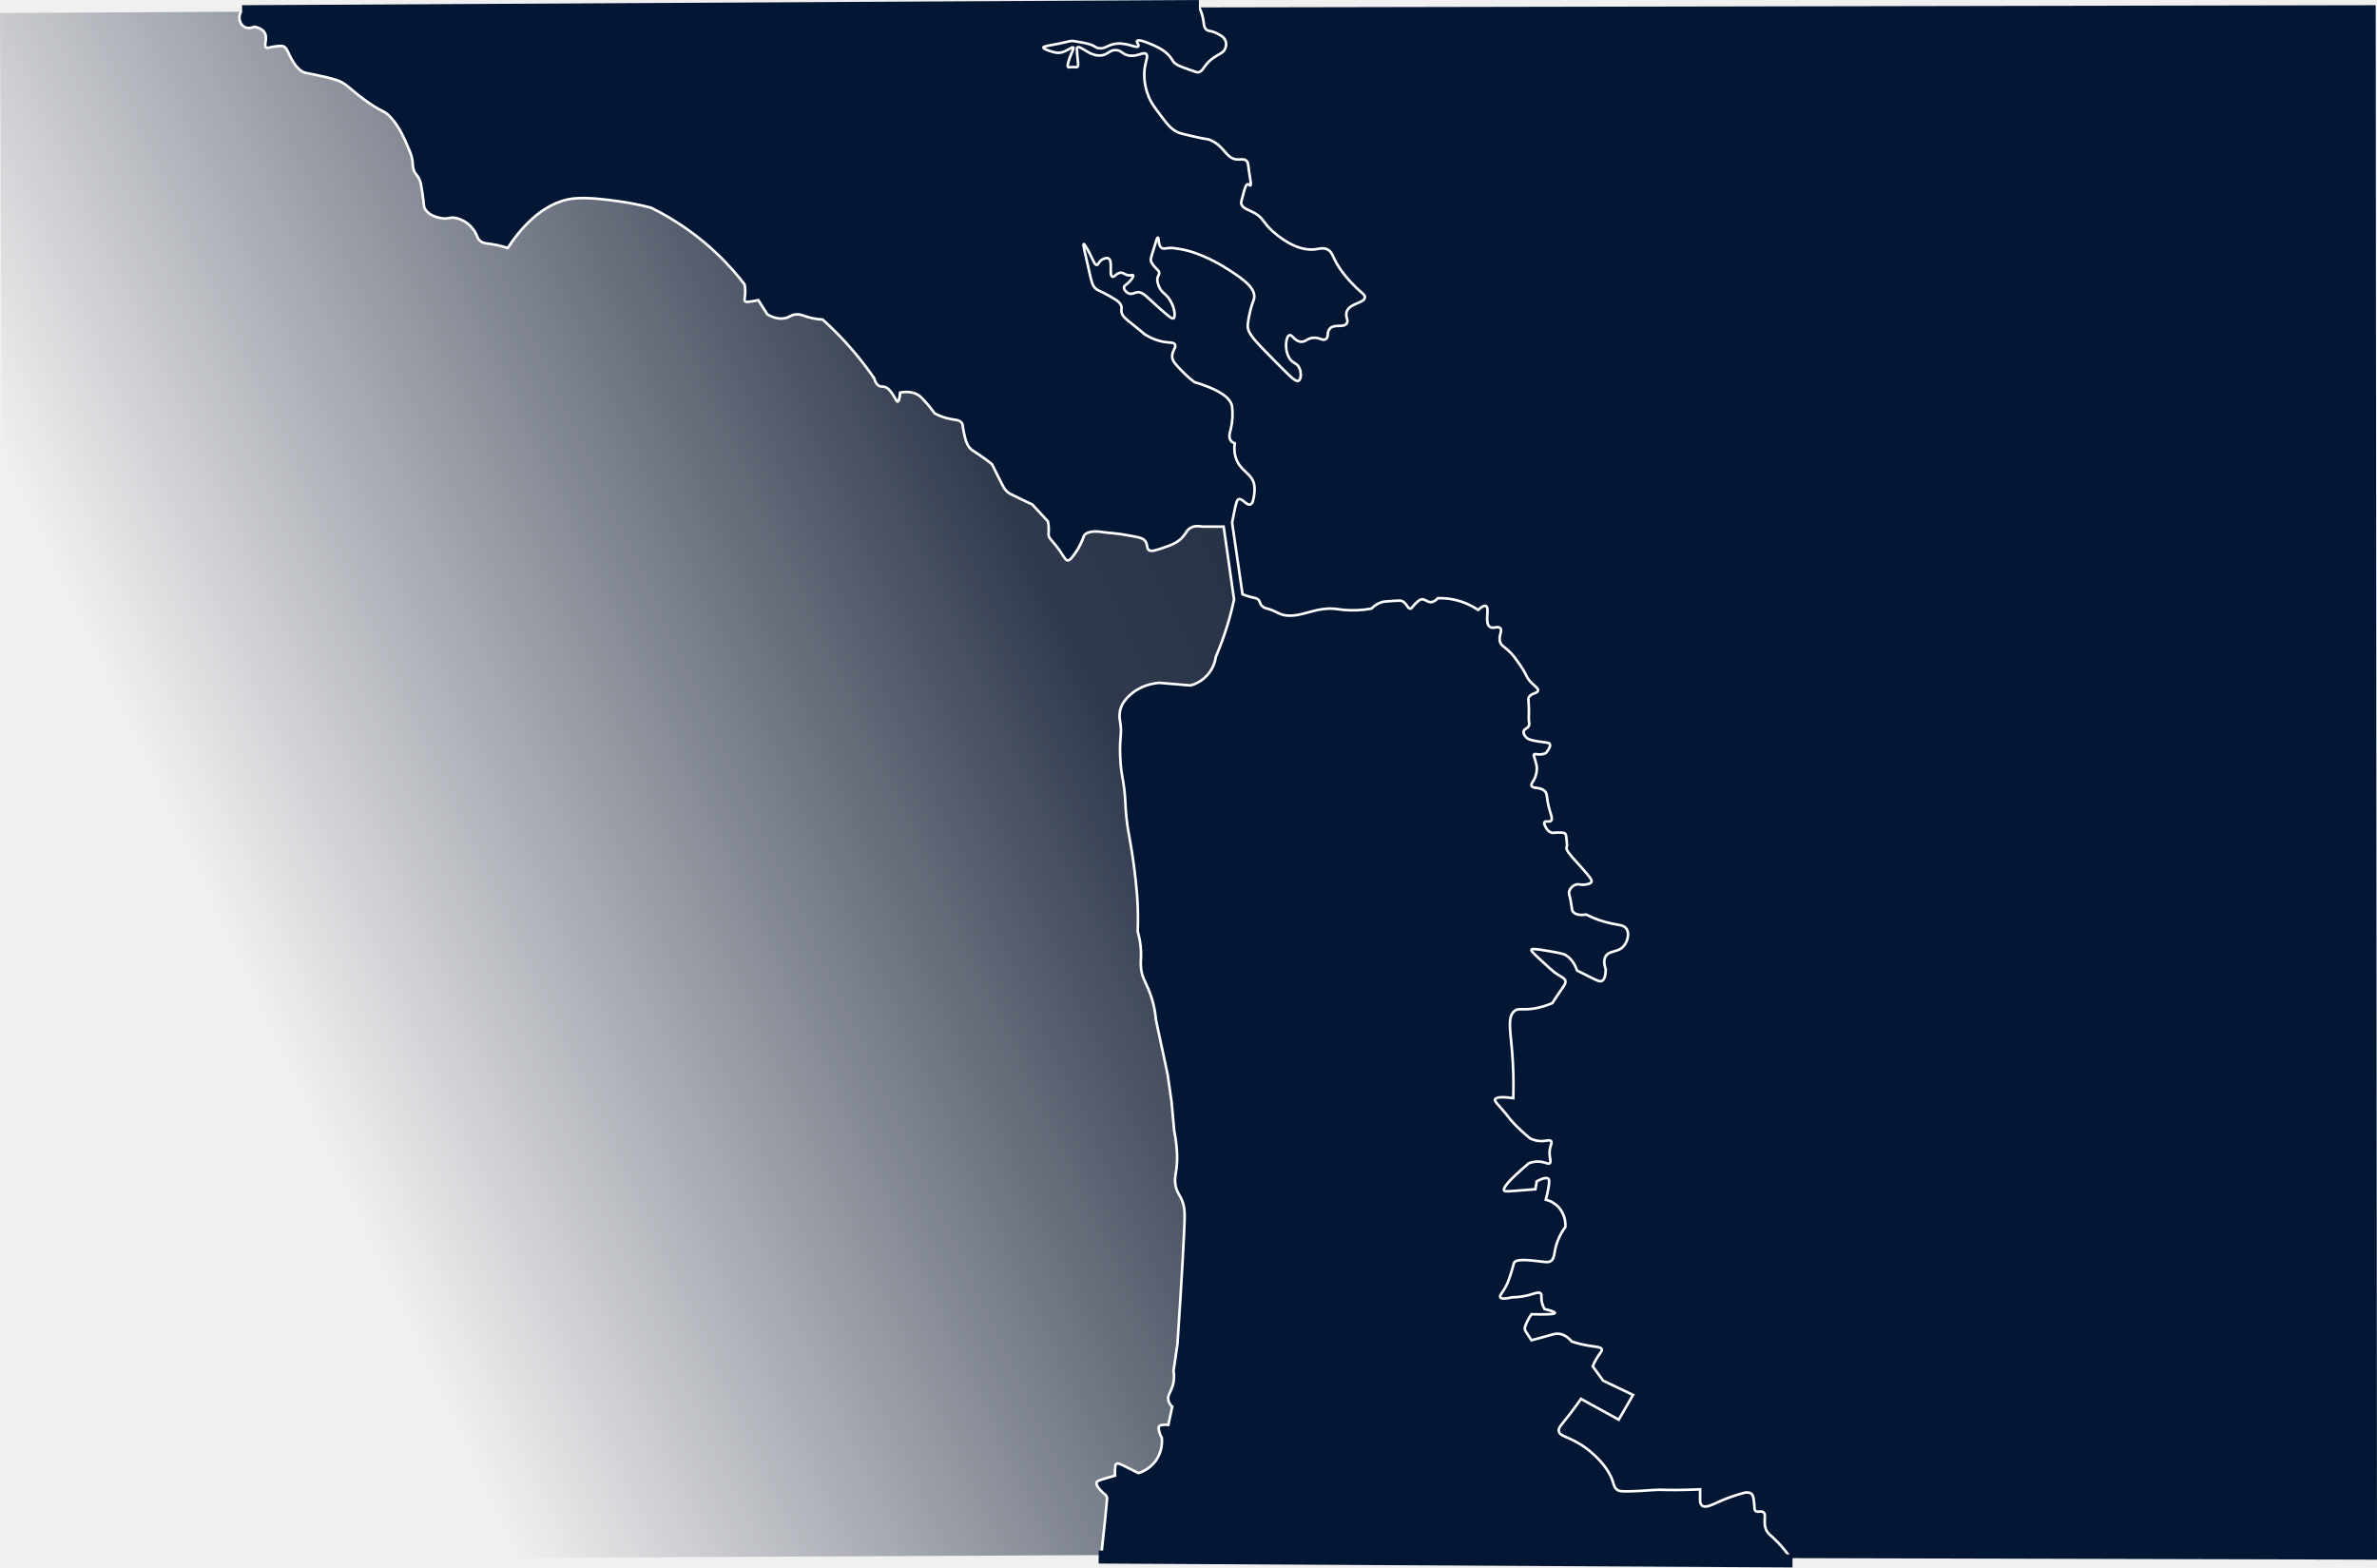
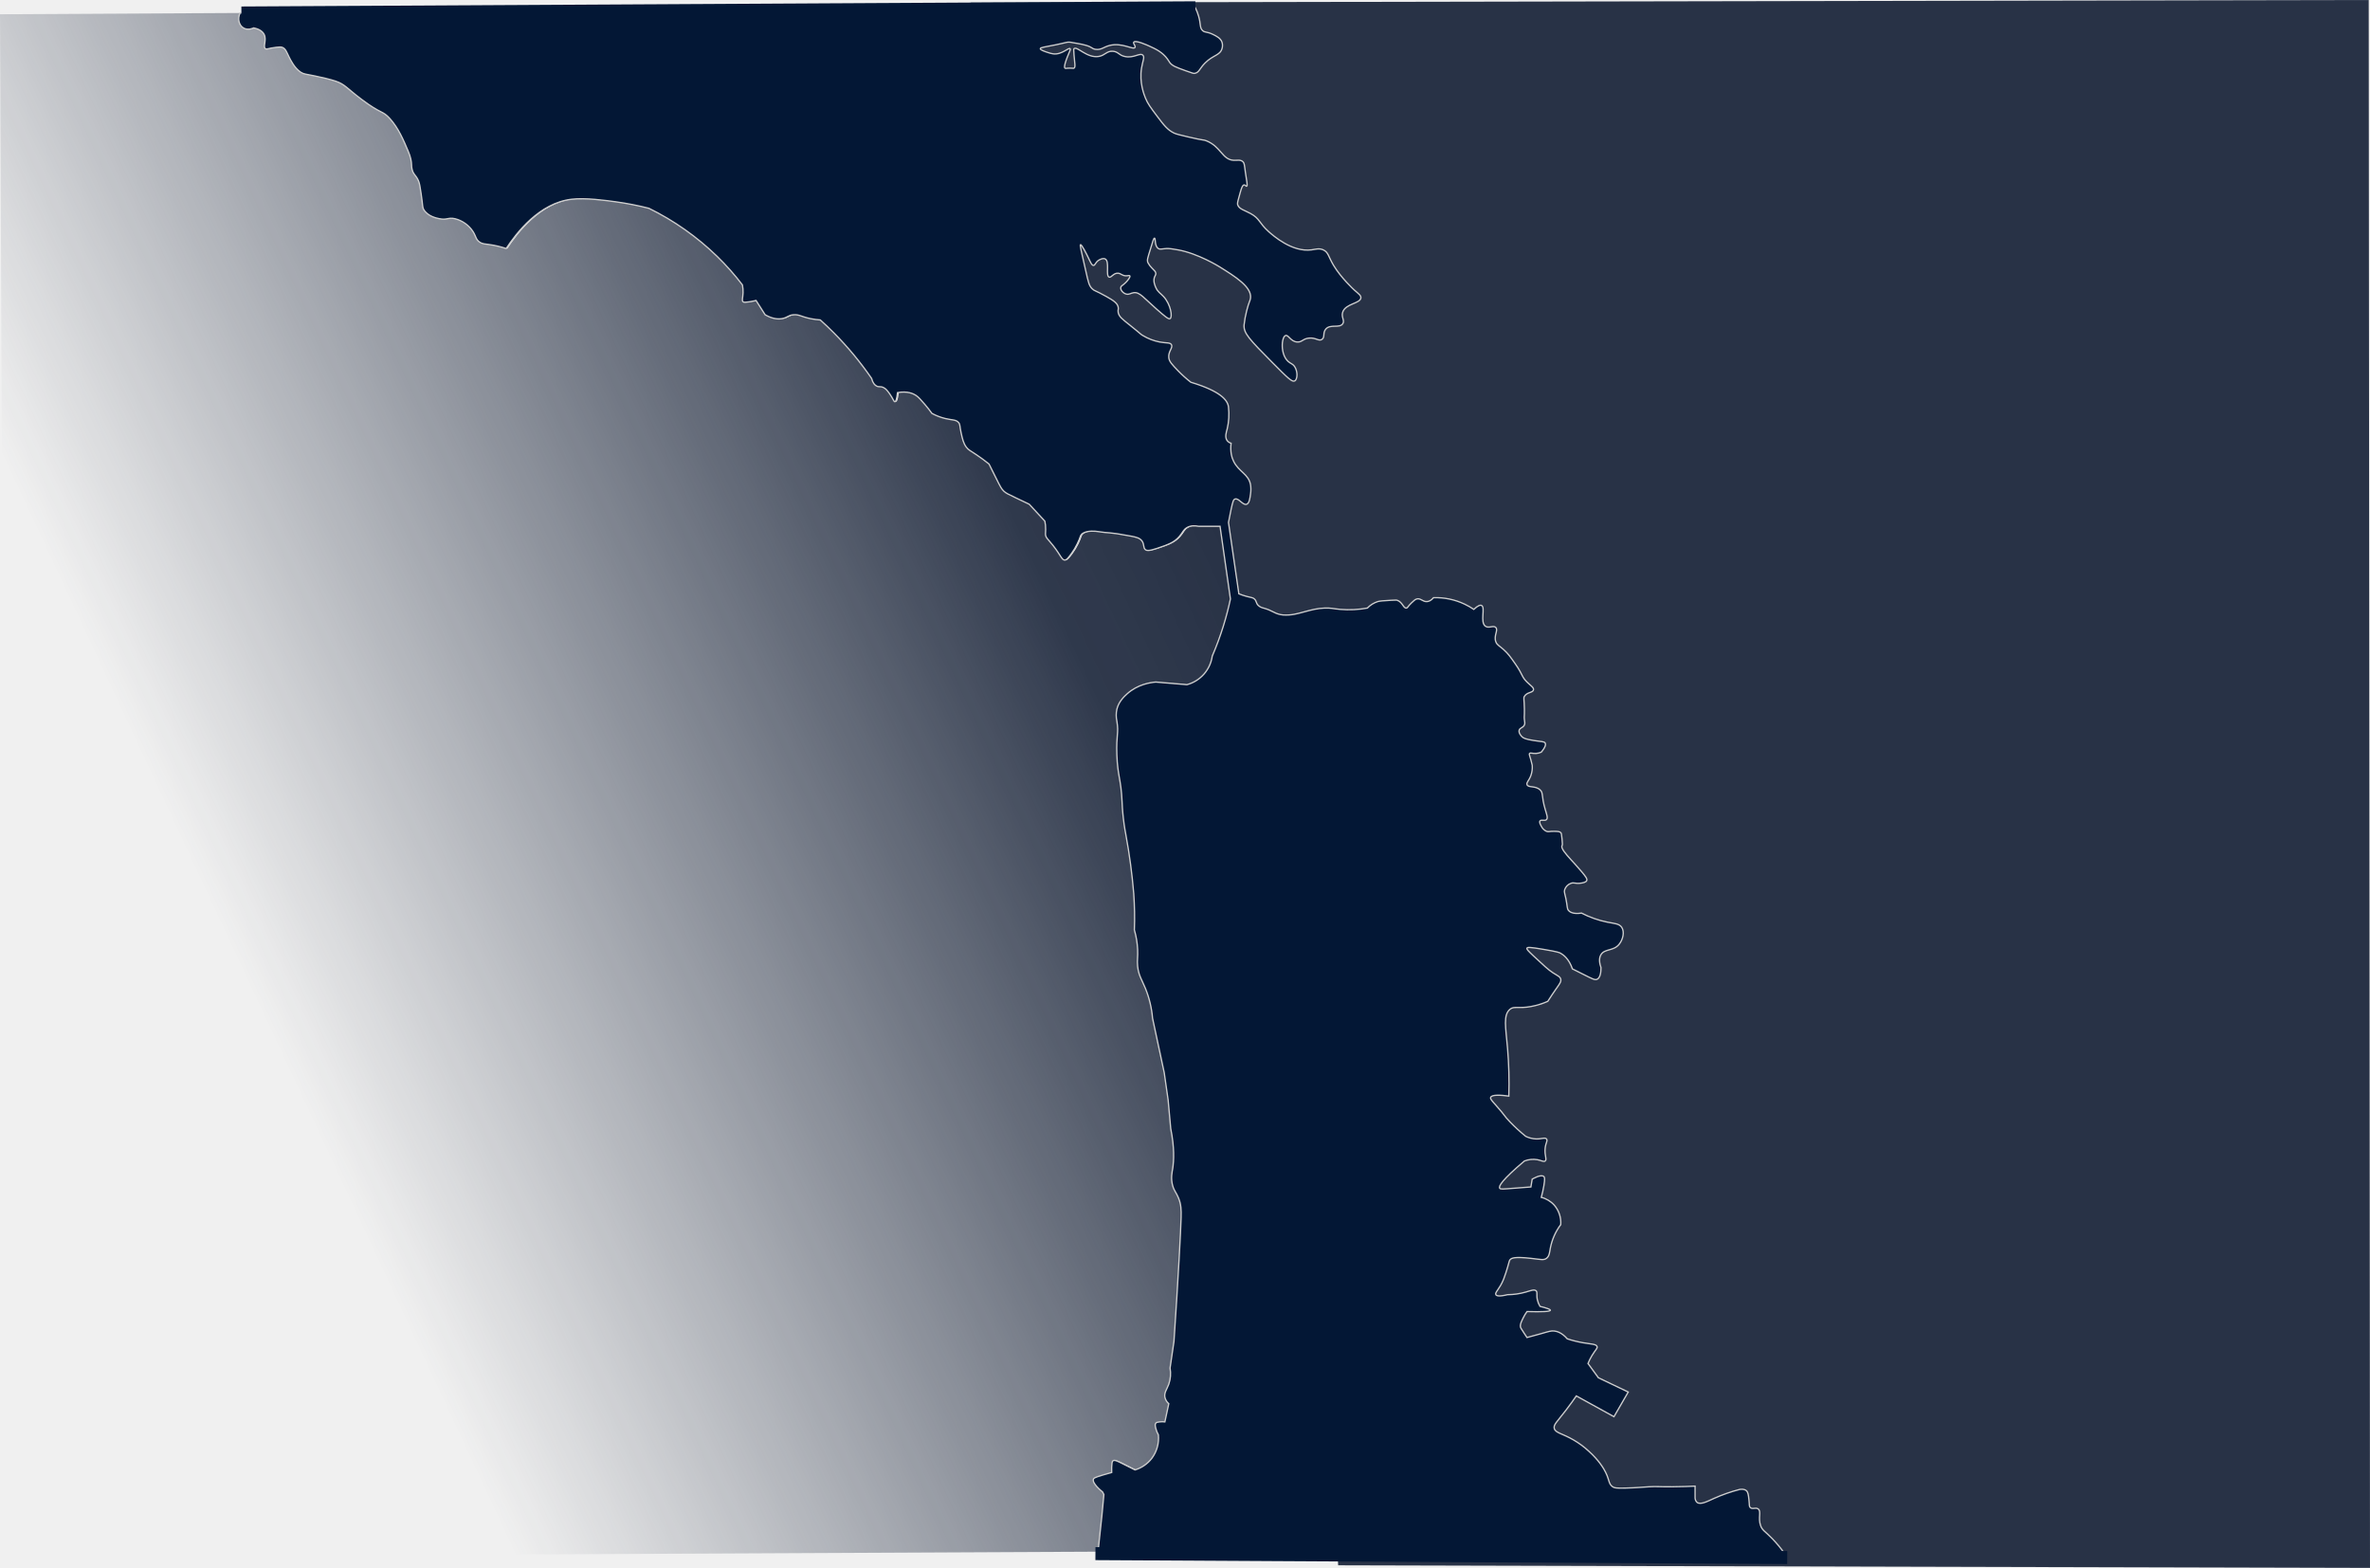
- <svg xmlns="http://www.w3.org/2000/svg" viewBox="0 0 1826 1204.01">
+ <svg xmlns="http://www.w3.org/2000/svg" viewBox="0 0 1826 1208">
  <defs>
-     <style>.cls-1,.cls-3{fill:#031735;}.cls-2{fill:url(#linear-gradient);}.cls-3{stroke:#fff;stroke-width:2px;}.cls-3,.cls-4{stroke-miterlimit:10;}.cls-4{fill:none;stroke:#031735;stroke-width:10px;}</style>
-     <linearGradient id="linear-gradient" x1="-148.38" y1="869.04" x2="924.56" y2="368.72" gradientUnits="userSpaceOnUse">
+     <style>.cls-1{fill:#283246;}.cls-2{fill:url(#linear-gradient);}.cls-3{fill:#031735;stroke:#cecece;}.cls-3,.cls-4{stroke-miterlimit:10;}.cls-4{fill:none;stroke:#031735;stroke-width:10px;}</style>
+     <linearGradient id="linear-gradient" x1="-148.38" y1="870.04" x2="924.56" y2="369.72" gradientUnits="userSpaceOnUse">
      <stop offset="0.3" stop-color="#283246" stop-opacity="0" />
      <stop offset="0.88" stop-color="#283246" stop-opacity="0.96" />
      <stop offset="1" stop-color="#283246" />
    </linearGradient>
  </defs>
  <g id="Layer_2" data-name="Layer 2">
    <g id="Map">
-       <path class="cls-1" d="M748.25,6l1077-2q.5,597,1,1194l-795-2-34-708.59-41-22-14-87.07-83-108.09-54-82.07,9-80.07L768.25,36Z" transform="translate(-0.25)" />
-       <path class="cls-2" d="M204.75,25.5c2.2,4.34-1.16,9.45,1,11,1.12.8,2.28-.37,8-1,2.58-.28,3.89-.42,5,0,2.57,1,3.3,3.57,5,7,1.38,2.8,4.36,8.81,9,12,2.42,1.66,3.77,1.51,11,3,5.09,1.05,12.16,2.71,16,4,7.28,2.44,8.5,5.34,20,14,15.8,11.9,16.05,8.33,22,15,6.53,7.32,10.24,16.09,14,25a34.81,34.81,0,0,1,2,6c.23,1,.35,1.94.46,2.7.4,2.77.46,4.49.54,5.3.38,3.77,2.91,4.65,5,9,.73,1.52,1.16,4.37,2,10,1.45,9.79.88,10.13,2,12,3.11,5.21,9.94,6.59,12,7,6,1.21,6.71-1.18,12,0a23.43,23.43,0,0,1,14,10c2.32,3.69,2.07,6,5,8,2.21,1.52,4.13,1.45,8,2a70.25,70.25,0,0,1,12.5,3c7.75-11.87,25.51-35.16,50.5-38,10.69-1.22,26.17.92,34,2a229.36,229.36,0,0,1,25.5,5,204.85,204.85,0,0,1,52.5,37,202.3,202.3,0,0,1,19.5,22,26.06,26.06,0,0,1,.5,6c-.13,4-1.12,6,0,7,.67.62,2.12.42,5,0a49.44,49.44,0,0,0,5-1l7,11q6.91,4,13,3c4.27-.71,4.71-2.7,9-3s5.88,1.54,13,3a53,53,0,0,0,7.5,1q5.21,4.68,10.5,10a256.27,256.27,0,0,1,29,35c1,3.74,2.57,5.31,4,6,1.82.88,2.79,0,5,1,2,.88,3.19,2.45,5,5,2.7,3.81,3.13,6.08,4,6,.62-.06,1.41-1.29,2-7,7.84-1.4,12.28.91,14,2,2.13,1.35,3.75,3.24,7,7,2.43,2.82,4.27,5.28,5.5,7a42.89,42.89,0,0,0,10.5,4c5.35,1.25,8,.73,10,3,1.4,1.58.8,2.57,2,8,1.06,4.76,1.79,8,4,11,1.66,2.22,2.91,2.57,8,6,2.7,1.82,5.93,4.14,9.5,7,2.73,5.45,4.62,9.23,5.5,11,3.34,6.69,4.07,8.2,6,10,1.59,1.49,2.79,2,9,5l10.5,5,12,13a28.75,28.75,0,0,1,.5,3,46,46,0,0,1,0,7c.11,2.87,1.9,3.79,6,9,5.89,7.48,6.6,11.18,9,11,1.35-.1,2.57-1.72,5-5a48.11,48.11,0,0,0,4.5-7.5c2.81-5.7,2-6.16,3.5-7.5a5.1,5.1,0,0,1,.73-.57c3.91-2.46,10.24-1.6,11.27-1.43,9.7,1.55,7.4.09,25.5,3.5,4.2.79,7.28,1.43,9,4s.7,5,2.5,6.5c.86.69,2.46,1.23,9-1,8.35-2.85,13-4.45,17-9,2.91-3.32,3-5.22,6-7,2.78-1.65,6.06-1.6,9-1h16.5q4,28,8,56c-1.39,6.53-3.18,13.57-5.5,21a237.46,237.46,0,0,1-8.5,23,26.64,26.64,0,0,1-19.5,22l-24-2c-4.35.36-14,1.81-22,9-2.42,2.17-6.56,6-8,12a21.06,21.06,0,0,0,0,9c1.63,9.7-.57,10.4,0,26,.6,16.62,3.19,18.49,4,36,.1,2.07.27,6.69,1,13,.75,6.48,1.66,11.22,2,13a447.52,447.52,0,0,1,6,45,254.59,254.59,0,0,1,.5,28,64.82,64.82,0,0,1,2.5,15c.29,6.21-.52,8.14,0,13,.76,7.1,3.27,10.4,6,17a78.4,78.4,0,0,1,5.5,23l9,42,3,21q1,11,2,22c2.93,14.67,2.54,24.52,1.5,31-.37,2.31-1.64,7.21,0,13,1.17,4.12,2.83,5.39,4.5,9.5,2,4.82,2.16,9.19,2,15-.26,9.68-2.14,46-5.5,95.5l-3,20.5a24.73,24.73,0,0,1-1,12.5c-1.44,3.93-3.67,6.44-3,10a9.3,9.3,0,0,0,3,5l-3,14a15.88,15.88,0,0,0-4,0c-1.59.2-2.46.32-3,1-.72.9-.43,2.21,0,4a19,19,0,0,0,2,5,26.15,26.15,0,0,1-5,18,25.72,25.72,0,0,1-13,9c-2.2-1.11-5.65-2.85-10-5-3.83-1.9-5.86-2.88-7-2-.77.59-.84,2.06-1,5a37.39,37.39,0,0,0,0,4c-1.77.47-4.17,1.14-7,2-5.94,1.8-6.68,2.29-7,3-1.42,3.15,6,9.19,7,10l1,2-1.5,16-3,28-842,4Q2.75,604.25.25,10l185-1c-1.71,4.64,0,9.51,3.5,11.5s7.57.2,8,0C199.73,21.16,203.23,22.51,204.75,25.5Z" transform="translate(-0.25)" />
+       <path class="cls-1" d="M748.25,2l1077-2q.5,604,1,1208l-795-2-34-716.9-41-22.28-14-88.09-83-109.36-54-83,9-81-46-72.91Z" transform="translate(-0.25)" />
+       <path class="cls-2" d="M941.25,405.5q4,28,8,56c-1.39,6.53-3.18,13.57-5.5,21a237.46,237.46,0,0,1-8.5,23,26.64,26.64,0,0,1-19.5,22l-24-2c-4.35.36-14,1.81-22,9-2.42,2.17-6.56,6-8,12a21.06,21.06,0,0,0,0,9c1.63,9.7-.57,10.4,0,26,.6,16.62,3.19,18.49,4,36,.1,2.07.27,6.69,1,13,.75,6.48,1.66,11.22,2,13a447.52,447.52,0,0,1,6,45,254.59,254.59,0,0,1,.5,28,64.82,64.82,0,0,1,2.5,15c.29,6.21-.52,8.14,0,13,.76,7.1,3.27,10.4,6,17a78.4,78.4,0,0,1,5.5,23l9,42,3,21q1,11,2,22c2.93,14.67,2.54,24.52,1.5,31-.37,2.31-1.64,7.21,0,13,1.17,4.12,2.83,5.39,4.5,9.5,2,4.82,2.16,9.19,2,15-.26,9.68-2.14,46-5.5,95.5l-3,20.5a24.73,24.73,0,0,1-1,12.5c-1.44,3.93-3.67,6.44-3,10a9.3,9.3,0,0,0,3,5l-3,14a15.88,15.88,0,0,0-4,0c-1.59.2-2.46.32-3,1-.72.9-.43,2.21,0,4a19,19,0,0,0,2,5,26.15,26.15,0,0,1-5,18,25.72,25.72,0,0,1-13,9c-2.2-1.11-5.65-2.85-10-5-3.83-1.9-5.86-2.88-7-2-.77.59-.84,2.06-1,5a37.39,37.39,0,0,0,0,4c-1.77.47-4.17,1.14-7,2-5.94,1.8-6.68,2.29-7,3-1.42,3.15,6,9.19,7,10l1,2-1.5,16-3,28-842,4Q2.75,605.25.25,11l185-1c-1.71,4.64,0,9.51,3.5,11.5s7.57.2,8,0c3,.66,6.48,2,8,5,2.2,4.34-1.16,9.45,1,11,1.12.8,2.28-.37,8-1,2.58-.28,3.89-.42,5,0,2.57,1,3.3,3.57,5,7,1.38,2.8,4.36,8.81,9,12,2.42,1.66,3.77,1.51,11,3,5.09,1,12.16,2.71,16,4,7.28,2.44,8.5,5.34,20,14,15.8,11.9,16.05,8.33,22,15,6.53,7.32,10.24,16.09,14,25a34.81,34.81,0,0,1,2,6c.23,1,.35,1.94.46,2.7.4,2.77.46,4.49.54,5.3.38,3.77,2.91,4.65,5,9,.73,1.52,1.16,4.37,2,10,1.45,9.79.88,10.13,2,12,3.11,5.21,9.94,6.59,12,7,6,1.21,6.71-1.18,12,0a23.43,23.43,0,0,1,14,10c2.32,3.69,2.07,6,5,8,2.21,1.52,4.13,1.45,8,2a70.25,70.25,0,0,1,12.5,3c7.75-11.87,25.51-35.16,50.5-38,10.69-1.22,26.17.92,34,2a229.36,229.36,0,0,1,25.5,5,204.85,204.85,0,0,1,52.5,37,202.3,202.3,0,0,1,19.5,22,26.06,26.06,0,0,1,.5,6c-.13,4-1.12,6,0,7,.67.62,2.12.42,5,0a49.44,49.44,0,0,0,5-1l7,11q6.91,4,13,3c4.27-.71,4.71-2.7,9-3s5.88,1.54,13,3a53,53,0,0,0,7.5,1q5.21,4.68,10.5,10a256.27,256.27,0,0,1,29,35c1,3.74,2.57,5.31,4,6,1.82.88,2.79.05,5,1,2,.88,3.19,2.45,5,5,2.7,3.81,3.13,6.08,4,6,.62-.06,1.41-1.29,2-7,7.84-1.4,12.28.91,14,2,2.13,1.35,3.75,3.24,7,7,2.43,2.82,4.27,5.28,5.5,7a42.89,42.89,0,0,0,10.5,4c5.35,1.25,8,.73,10,3,1.4,1.58.8,2.57,2,8,1.06,4.76,1.79,8.05,4,11,1.66,2.22,2.91,2.57,8,6,2.7,1.82,5.93,4.14,9.5,7,2.73,5.45,4.62,9.23,5.5,11,3.34,6.69,4.07,8.2,6,10,1.59,1.49,2.79,2.05,9,5l10.5,5,12,13a28.75,28.75,0,0,1,.5,3,46,46,0,0,1,0,7c.11,2.87,1.9,3.79,6,9,5.89,7.48,6.6,11.18,9,11,1.35-.1,2.57-1.72,5-5a48.11,48.11,0,0,0,4.5-7.5c2.81-5.7,2-6.16,3.5-7.5a5.1,5.1,0,0,1,.73-.57c3.91-2.46,10.24-1.6,11.27-1.43,9.7,1.55,7.4.09,25.5,3.5,4.2.79,7.28,1.43,9,4s.7,5.05,2.5,6.5c.86.69,2.46,1.23,9-1,8.35-2.85,13-4.45,17-9,2.91-3.32,3-5.22,6-7,2.78-1.65,6.06-1.6,9-1h16.5Z" transform="translate(-0.25)" />
      <g id="Map-Round">
-         <path class="cls-3" d="M921.25,5a39.31,39.31,0,0,1,2.5,6.5c1.8,6.3.73,8.81,3,11,1.93,1.86,3,.59,8,3,2.86,1.39,5.91,2.92,7,6a8.15,8.15,0,0,1,0,5c-1.59,5.26-6.81,4.82-13,11-4.38,4.37-4.57,7.39-8,8-.83.15-1.29.06-7-2-7.91-2.85-10-3.75-12-6a31.81,31.81,0,0,1-2-3c-3.82-5.31-9.07-7.77-14-10-1.62-.73-10.75-4.87-12-3-.68,1,1.64,2.82,1,4-1.23,2.25-9.83-3.93-19.5-1.5-4.79,1.21-6.56,3.7-11,3-2.9-.46-2.18-1.53-7-3-4.27-1.3-9.34-1.84-11.28-2.29a10.23,10.23,0,0,0-1.22-.21c-2.35-.26-2.52.26-11,2s-11.94,2-12,3,3.62,2.24,6,3a22.85,22.85,0,0,0,4,1c6.66.82,11.83-5.14,13-4,.52.5-.35,1.81-2,6-3.09,7.83-2.25,8.78-2,9,.49.43,1,0,4,0,2.39,0,2.56.29,3,0,1.24-.82.59-3.4,0-10-.4-4.46-.24-4.78,0-5,2.36-2.21,9.93,7.49,19,6,5.05-.83,6.07-4.39,11-4,4.15.33,4.36,2.93,9,4,7,1.63,11.72-3.13,14-1,1.62,1.52-.12,4.52-1,10-1.77,11.06,1.89,20.23,3,23,1.72,4.31,4.15,7.54,9,14,5.25,7,8,10.53,13,13,1.67.82,4.8,1.56,11,3,12.77,3,11.51,2,14,3,11.31,4.55,12.13,14.51,21,15,2.77.15,5.11-.68,7,1,1.34,1.2,1.24,2.58,2,8,.92,6.55,1.94,10.66,1,11-.54.2-1-1.09-2-1-1.2.11-1.95,2.28-3,6-1.51,5.34-2.27,8-2,9,1,3.61,5.29,4.42,10,7,7.3,4,6.42,7.25,14,14,3.41,3,18,16,33,14,3.13-.42,5.8-1.43,9,0,4,1.79,3.92,5.19,8,12,5.83,9.72,15.37,18.43,16,19,3.37,3,5.19,4.17,5,6-.45,4.44-11.78,4.31-14,11-1.32,4,1.86,6.42,0,9-2.57,3.56-9.48,0-13,4-2.53,2.84-.51,6.38-3,8s-4.72-1.55-10-1c-4.71.49-5.31,3.21-9,3-5.13-.3-6.82-5.75-9-5-3.2,1.1-4.26,14.45,2,20,1.93,1.72,3.5,1.74,5,4,2.49,3.76,2.24,9.84,0,11-2,1-5.16-2.06-17-14-18.29-18.45-22.27-22.7-22-29a74.46,74.46,0,0,1,2-11c1.7-6.87,2.77-7.69,3-10,.86-8.53-11.8-16.4-24-24,0,0-16.52-10.29-32-13-4.35-.76-6.52-1.14-9-1-3.26.19-4.55.88-6,0-3.09-1.88-2-7.89-3-8-.66-.07-1.29,2.4-3,8-2.22,7.25-3,8.89-2,11a17.21,17.21,0,0,0,3,4c1.73,1.91,2.85,2.56,3,4,.13,1.18-.52,1.7-1,3-1.14,3.09.27,6.32,1,8,1.53,3.52,3.67,4.46,6,7,5.61,6.12,7,15.76,5,17-1.15.71-4.11-1.85-10-7-10.23-8.95-13.34-13.62-18-13-2.32.31-3.64,1.75-6,1s-4.32-3.09-4-5c.23-1.39,1.54-1.46,4-4,1.34-1.39,3.61-4.13,3-5-.34-.48-1.26,0-3,0-3-.08-3.78-1.77-6-2-3.58-.36-5.27,3.68-7,3-2.81-1.1.62-12.15-3-14-1.83-.93-4.74.84-5,1-2.56,1.59-2.69,4-4,4s-2.34-2.54-4-6c-1.35-2.81-5.12-10.28-6-10-.64.2.48,4.48,4,20,2.11,9.3,2.57,11.61,5,14,1.89,1.86,2.21,1.07,11,6,5.76,3.23,8.29,5.07,9,8,.44,1.8-.3,2,0,4,.53,3.45,3.17,5.36,9,10,9.13,7.27,8,6.85,10,8a40,40,0,0,0,13,5c5.39,1,7.91.22,9,2,1.48,2.44-2.5,5.09-2,10,.3,3,2.54,5.37,7,10a94.92,94.92,0,0,0,10,9c22.89,6.88,28.38,13.82,29,19a49.5,49.5,0,0,1-1,17c-.65,2.38-2,6.35,0,9a5.91,5.91,0,0,0,3,2c-.79,6.67.58,11.14,2,14,4,8.08,11.52,9.69,13,18a23.67,23.67,0,0,1,0,7c-.44,3.4-.94,7.24-3,8-2.91,1.07-6.14-5.05-9-4-1.2.44-1.69,1.92-3,8-.85,4-1.51,7.36-2,10l8,55a52.69,52.69,0,0,0,6,2c3.7,1,4.74.83,6,2,1.73,1.61,1.1,3.16,3,5a8.43,8.43,0,0,0,4,2c6.88,1.86,7.88,3.91,13,5a14.4,14.4,0,0,0,2.15.31c6.24.38,10.69-.92,15.85-2.31,5.88-1.58,10.35-2.78,16-3,5-.19,6.8.53,12,1a79.33,79.33,0,0,0,21-1,19.17,19.17,0,0,1,8-5c1.57-.48,4.38-.65,10-1,4.1-.25,4.54-.16,5,0,4.12,1.41,4.73,6.18,7,6,1.11-.09,1.09-1.24,4-4,1.84-1.75,2.76-2.62,4-3,3-.91,4.65,2.29,8,2,1.2-.11,3-.67,5-3a51.86,51.86,0,0,1,24,5,52.54,52.54,0,0,1,7,4c3.33-3.08,5.05-3.48,6-3,3.13,1.57-1.41,12.94,3,16,2.66,1.85,6.19-1,8,1,2,2.19-1.8,6.22,0,11,.93,2.47,2.51,2.87,6,6s5.32,5.75,9,11c5.95,8.48,4.6,9.66,9,14,2.88,2.84,5.36,4.21,5,6-.47,2.33-5,1.64-7,5-.86,1.44-.11,1.69,0,10,.08,5.93-.31,5.39,0,8,.23,1.94.52,2.82,0,4-1,2.26-3.39,2.13-4,4-.72,2.18,1.76,4.76,2,5,1.14,1.16,2.7,2,9,3s8.28.7,9,2c.55,1,.39,2.91-3,7a11.88,11.88,0,0,1-4,1c-2.83.19-4.32-.78-5,0-.54.62.05,1.66,1,5,.47,1.64.79,3,1,4a18.71,18.71,0,0,1-1,8c-1.45,4-3.58,5.29-3,7,.88,2.62,6.23.62,10,4,2.75,2.47.9,4.43,4,15,1.14,3.88,2.31,6.77,1,8s-4.11-.3-5,1c-.69,1,.33,2.81,1,4a8.14,8.14,0,0,0,4,4c1.66.62,2.17-.09,6,0,2.74.06,4.13.11,5,1,.45.45.6.92,1,5,.34,3.48.34,4.33.12,4.79a1.75,1.75,0,0,1-.12.21c-1.05,1.93,2.73,6.33,7,11,1.7,1.86,4.63,5,8,9s4.58,5.67,4,7-3.19,1.78-5,2c-3.75.46-4.6-.76-7,0a7.93,7.93,0,0,0-5,5c-.54,1.75.11,2.56,1,7,1.27,6.33.72,7.49,2,9,.61.73,3,3.11,10,2a76.64,76.64,0,0,0,20,7c5.47,1.07,9.11,1.12,11,4,2.26,3.44,1,9.29-2,13-4.36,5.45-11.09,3.26-14,8-1.91,3.11-1,7.14,0,10,0,2.47-.19,7.7-3,9-1.65.76-3.41-.18-11-4l-8-4c-2.64-7.76-7-10.86-9-12-1-.59-2.27-1.18-13-3-11-1.88-12.65-1.76-13-1s.37,1.67,5,6c7.7,7.21,11.56,10.81,15,13,3.73,2.37,5.59,3,6,5s-.9,3.54-4,8c-1.4,2-3.49,5.08-6,9a58.11,58.11,0,0,1-13,4c-9.69,1.77-12.91-.49-16,2-5.5,4.44-3.4,13.84-2,30a318.52,318.52,0,0,1,1,37c-6-.82-13.14-1.31-14,1-.44,1.18.94,2.56,4,6,7.93,8.91,5.77,7.59,11,13a134.91,134.91,0,0,0,12,11,20,20,0,0,0,8,2c4.33.13,6.85-1.32,8,0s-.53,2.81-1,7c-.64,5.72,1.56,8.79,0,10-1.14.89-2.81-.4-6-1a18.88,18.88,0,0,0-10,1c-17.52,14.83-20,19.47-19,21,.54.86,2.15.7,11,0,6.14-.48,10.85-.84,13-1l1-6c.35-.21,6.81-4.07,9-2,.55.52.92,1.5,0,7a87,87,0,0,1-2,9,20.11,20.11,0,0,1,10,6,20.8,20.8,0,0,1,5,15,44.56,44.56,0,0,0-8,18c-.61,3.34-.69,6.25-3,8-2.13,1.61-4.34.85-12,0-12.66-1.4-14.88-.22-16,1-.71.77-.52,1-2,6-.41,1.36-1.77,5.92-3,9-3.12,7.83-7,10.27-6,12,.53.91,2.4,1.62,9,0a52.16,52.16,0,0,0,14-2c3.63-1.05,6.54-2.32,8-1,1.25,1.13.13,3.07,1,7a16.89,16.89,0,0,0,2,5q8.12,2,8,3-.17,1.51-18,1a33.12,33.12,0,0,0-3,5c-1.62,3.34-2.44,5-2,7,.1.46.24.83,3,5,.82,1.25,1.52,2.28,2,3,2.48-.64,6.3-1.66,11-3,5.88-1.68,7.55-2.28,10-2,2.07.23,5.86,1.22,10,6a83.94,83.94,0,0,0,12,3c6.38,1.11,10.39,1,11,3,.44,1.4-1.31,2.5-4,7a44.31,44.31,0,0,0-3,6l8,11,23,11-11,19-29-16c-1.79,2.62-4.51,6.47-8,11-7.09,9.2-9.67,11.2-9,14,.86,3.62,6,3.72,15,9a66.89,66.89,0,0,1,11.5,8.5,62.62,62.62,0,0,1,5.5,5.5,55.92,55.92,0,0,1,6,8c4.9,8.09,3.34,11.53,7,14,1.36.92,2.67,1.19,10,1,8.44-.21,13-.72,18-1,6.64-.36,6.81.08,18,0,7.26-.05,13.28-.29,17.5-.5v9a4.86,4.86,0,0,0,1.5,3.5c2.64,2.12,7.9-.7,13-3a124.37,124.37,0,0,1,20-7c3-.43,4.42.49,5,1,1.33,1.17,1.57,3.13,2,7,.45,4.07.05,5.07,1,6,1.66,1.62,4-.29,6,1,2.79,1.84-.16,7,2,13,1.33,3.67,3.32,4.15,9,10a94.19,94.19,0,0,1,9.5,11.5l-520-2-9,.5,3-28,1.5-16-1-2c-1-.81-8.42-6.85-7-10,.32-.71,1.06-1.2,7-3,2.83-.86,5.23-1.53,7-2a37.75,37.75,0,0,1,0-4c.16-2.94.23-4.41,1-5,1.14-.88,3.17.1,7,2,4.35,2.15,7.8,3.89,10,5a25.75,25.75,0,0,0,13-9,26.1,26.1,0,0,0,5-18,18.86,18.86,0,0,1-2-5c-.43-1.79-.72-3.1,0-4,.54-.68,1.41-.8,3-1a15.83,15.83,0,0,1,4,0l3-14a9.29,9.29,0,0,1-3-5c-.67-3.56,1.56-6.07,3-10a24.78,24.78,0,0,0,1-12.5l3-20.5c3.36-49.46,5.24-85.82,5.5-95.5.16-5.81,0-10.18-2-15-1.67-4.11-3.33-5.38-4.5-9.5-1.64-5.79-.37-10.69,0-13,1-6.48,1.43-16.33-1.5-31l-2-22-3-21-9-42a78.29,78.29,0,0,0-5.5-23c-2.73-6.6-5.24-9.9-6-17-.52-4.86.29-6.79,0-13a64.69,64.69,0,0,0-2.5-15,256.74,256.74,0,0,0-.5-28,448.9,448.9,0,0,0-6-45c-.34-1.78-1.25-6.52-2-13-.73-6.31-.9-10.93-1-13-.81-17.51-3.4-19.38-4-36-.57-15.6,1.63-16.3,0-26a21.14,21.14,0,0,1,0-9c1.44-6,5.58-9.83,8-12,8-7.19,17.65-8.64,22-9l24,2a26.64,26.64,0,0,0,19.5-22,236.41,236.41,0,0,0,8.5-23c2.32-7.43,4.11-14.47,5.5-21l-8-56h-16.5c-2.94-.6-6.22-.65-9,1-3,1.78-3.09,3.68-6,7-4,4.55-8.65,6.15-17,9-6.54,2.23-8.14,1.69-9,1-1.8-1.45-.78-3.92-2.5-6.5s-4.8-3.21-9-4c-18.1-3.41-15.8-1.95-25.5-3.5-1-.17-7.36-1-11.27,1.43a5,5,0,0,0-.73.57c-1.45,1.34-.69,1.8-3.5,7.5a47.9,47.9,0,0,1-4.5,7.5c-2.43,3.28-3.65,4.9-5,5-2.4.18-3.11-3.52-9-11-4.1-5.21-5.89-6.13-6-9a45.85,45.85,0,0,0,0-7,29,29,0,0,0-.5-3l-12-13-10.5-5c-6.21-3-7.41-3.51-9-5-1.93-1.8-2.66-3.31-6-10-.88-1.77-2.77-5.55-5.5-11-3.57-2.86-6.8-5.18-9.5-7-5.09-3.43-6.34-3.78-8-6-2.21-3-2.94-6.24-4-11-1.2-5.43-.6-6.42-2-8-2-2.27-4.65-1.75-10-3a43,43,0,0,1-10.5-4c-1.23-1.72-3.07-4.18-5.5-7-3.25-3.76-4.87-5.65-7-7-1.72-1.09-6.16-3.4-14-2-.59,5.71-1.38,6.94-2,7-.87.08-1.3-2.19-4-6-1.81-2.55-3-4.12-5-5-2.21-1-3.18-.12-5-1-1.43-.69-3-2.26-4-6a255.7,255.7,0,0,0-29-35q-5.28-5.32-10.5-10a54,54,0,0,1-7.5-1c-7.12-1.46-8.73-3.3-13-3s-4.73,2.29-9,3q-6.08,1-13-3l-7-11a49.11,49.11,0,0,1-5,1c-2.88.42-4.33.62-5,0-1.12-1-.13-3,0-7a26.06,26.06,0,0,0-.5-6,202,202,0,0,0-19.5-22,204.87,204.87,0,0,0-52.5-37,229.52,229.52,0,0,0-25.5-5c-7.83-1.08-23.31-3.22-34-2-25,2.84-42.75,26.13-50.5,38a70.15,70.15,0,0,0-12.5-3c-3.87-.55-5.79-.48-8-2-2.93-2-2.68-4.31-5-8a23.39,23.39,0,0,0-14-10c-5.29-1.18-6,1.21-12,0-2.06-.41-8.89-1.79-12-7-1.12-1.87-.55-2.21-2-12-.8-5.42-1.22-8.17-2-10-2-4.76-3.93-4.7-5-9-.73-2.94-.07-3.88-1-8a34.11,34.11,0,0,0-2-6c-3.76-8.91-7.47-17.68-14-25-6-6.67-6.2-3.1-22-15-11.5-8.66-12.72-11.56-20-14-3.84-1.29-10.91-3-16-4-7.23-1.49-8.58-1.34-11-3-4.64-3.19-7.62-9.2-9-12-1.7-3.43-2.43-6-5-7-1.11-.42-2.42-.28-5,0-5.72.63-6.88,1.8-8,1-2.16-1.55,1.2-6.66-1-11-1.52-3-5-4.34-8-5-.25.13-4.46,2.18-8,0-3.35-2.06-4.72-7.07-2.5-11.5Z" transform="translate(-0.25)" />
+         <path class="cls-3" d="M921.25,6a39.31,39.31,0,0,1,2.5,6.5c1.8,6.3.73,8.81,3,11,1.93,1.86,3,.59,8,3,2.86,1.39,5.91,2.92,7,6a8.15,8.15,0,0,1,0,5c-1.59,5.26-6.81,4.82-13,11-4.38,4.37-4.57,7.39-8,8-.83.15-1.29.06-7-2-7.91-2.85-10-3.75-12-6a31.81,31.81,0,0,1-2-3c-3.82-5.31-9.07-7.77-14-10-1.62-.73-10.75-4.87-12-3-.68,1,1.64,2.82,1,4-1.23,2.25-9.83-3.93-19.5-1.5-4.79,1.21-6.56,3.7-11,3-2.9-.46-2.18-1.53-7-3-4.27-1.3-9.34-1.84-11.28-2.29a10.23,10.23,0,0,0-1.22-.21c-2.35-.26-2.52.26-11,2s-11.94,2-12,3,3.62,2.24,6,3a22.85,22.85,0,0,0,4,1c6.66.82,11.83-5.14,13-4,.52.5-.35,1.81-2,6-3.09,7.83-2.25,8.78-2,9,.49.43,1,0,4,0,2.39,0,2.56.29,3,0,1.24-.82.59-3.4,0-10-.4-4.46-.24-4.78,0-5,2.36-2.21,9.93,7.49,19,6,5.05-.83,6.07-4.39,11-4,4.15.33,4.36,2.93,9,4,7,1.63,11.72-3.13,14-1,1.62,1.52-.12,4.52-1,10-1.77,11.06,1.89,20.23,3,23,1.72,4.31,4.15,7.54,9,14,5.25,7,8,10.53,13,13,1.67.82,4.8,1.56,11,3,12.77,3,11.51,2,14,3,11.31,4.55,12.13,14.51,21,15,2.77.15,5.11-.68,7,1,1.34,1.2,1.24,2.58,2,8,.92,6.55,1.94,10.66,1,11-.54.2-1-1.09-2-1-1.2.11-1.95,2.28-3,6-1.51,5.34-2.27,8-2,9,1,3.61,5.29,4.42,10,7,7.3,4,6.42,7.25,14,14,3.41,3,18,16,33,14,3.13-.42,5.8-1.43,9,0,4,1.79,3.92,5.19,8,12,5.83,9.72,15.37,18.43,16,19,3.37,3,5.19,4.17,5,6-.45,4.44-11.78,4.31-14,11-1.32,4,1.86,6.42,0,9-2.57,3.56-9.48,0-13,4-2.53,2.84-.51,6.38-3,8s-4.72-1.55-10-1c-4.71.49-5.31,3.21-9,3-5.13-.3-6.82-5.75-9-5-3.2,1.1-4.26,14.45,2,20,1.93,1.72,3.5,1.74,5,4,2.49,3.76,2.24,9.84,0,11-2,1-5.16-2.06-17-14-18.29-18.45-22.27-22.7-22-29a74.46,74.46,0,0,1,2-11c1.7-6.87,2.77-7.69,3-10,.86-8.53-11.8-16.4-24-24,0,0-16.52-10.29-32-13-4.35-.76-6.52-1.14-9-1-3.26.19-4.55.88-6,0-3.09-1.88-2-7.89-3-8-.66-.07-1.29,2.4-3,8-2.22,7.25-3,8.89-2,11a17.21,17.21,0,0,0,3,4c1.73,1.91,2.85,2.56,3,4,.13,1.18-.52,1.7-1,3-1.14,3.09.27,6.32,1,8,1.53,3.52,3.67,4.46,6,7,5.61,6.12,7,15.76,5,17-1.15.71-4.11-1.85-10-7-10.23-8.95-13.34-13.62-18-13-2.32.31-3.64,1.75-6,1s-4.32-3.09-4-5c.23-1.39,1.54-1.46,4-4,1.34-1.39,3.61-4.13,3-5-.34-.48-1.26,0-3,0-3-.08-3.78-1.77-6-2-3.58-.36-5.27,3.68-7,3-2.81-1.1.62-12.15-3-14-1.83-.93-4.74.84-5,1-2.56,1.59-2.69,4-4,4s-2.34-2.54-4-6c-1.35-2.81-5.12-10.28-6-10-.64.2.48,4.48,4,20,2.11,9.3,2.57,11.61,5,14,1.89,1.86,2.21,1.07,11,6,5.76,3.23,8.29,5.07,9,8,.44,1.8-.3,2,0,4,.53,3.45,3.17,5.36,9,10,9.13,7.27,8,6.85,10,8a40,40,0,0,0,13,5c5.39,1,7.91.22,9,2,1.48,2.44-2.5,5.09-2,10,.3,3,2.54,5.37,7,10a94.92,94.92,0,0,0,10,9c22.89,6.88,28.38,13.82,29,19a49.5,49.5,0,0,1-1,17c-.65,2.38-2,6.35,0,9a5.91,5.91,0,0,0,3,2c-.79,6.67.58,11.14,2,14,4,8.08,11.52,9.69,13,18a23.67,23.67,0,0,1,0,7c-.44,3.4-.94,7.24-3,8-2.91,1.07-6.14-5.05-9-4-1.2.44-1.69,1.92-3,8-.85,4-1.51,7.36-2,10l8,55a52.69,52.69,0,0,0,6,2c3.7,1,4.74.83,6,2,1.73,1.61,1.1,3.16,3,5a8.43,8.43,0,0,0,4,2c6.88,1.86,7.88,3.91,13,5a14.4,14.4,0,0,0,2.15.31c6.24.38,10.69-.92,15.85-2.31,5.88-1.58,10.35-2.78,16-3,5-.19,6.8.53,12,1a79.33,79.33,0,0,0,21-1,19.17,19.17,0,0,1,8-5c1.57-.48,4.38-.65,10-1,4.1-.25,4.54-.16,5,0,4.12,1.41,4.73,6.18,7,6,1.11-.09,1.09-1.24,4-4,1.84-1.75,2.76-2.62,4-3,3-.91,4.65,2.29,8,2,1.2-.11,3-.67,5-3a51.86,51.86,0,0,1,24,5,52.54,52.54,0,0,1,7,4c3.33-3.08,5.05-3.48,6-3,3.13,1.57-1.41,12.94,3,16,2.66,1.85,6.19-1,8,1,2,2.19-1.8,6.22,0,11,.93,2.47,2.51,2.87,6,6s5.32,5.75,9,11c5.95,8.48,4.6,9.66,9,14,2.88,2.84,5.36,4.21,5,6-.47,2.33-5,1.64-7,5-.86,1.44-.11,1.69,0,10,.08,5.93-.31,5.39,0,8,.23,1.94.52,2.82,0,4-1,2.26-3.39,2.13-4,4-.72,2.18,1.76,4.76,2,5,1.14,1.16,2.7,2,9,3s8.28.7,9,2c.55,1,.39,2.91-3,7a11.88,11.88,0,0,1-4,1c-2.83.19-4.32-.78-5,0-.54.62.05,1.66,1,5,.47,1.64.79,3,1,4a18.71,18.71,0,0,1-1,8c-1.45,4-3.58,5.29-3,7,.88,2.62,6.23.62,10,4,2.75,2.47.9,4.43,4,15,1.14,3.88,2.31,6.77,1,8s-4.11-.3-5,1c-.69,1,.33,2.81,1,4a8.14,8.14,0,0,0,4,4c1.66.62,2.17-.09,6,0,2.74.06,4.13.11,5,1,.45.45.6.92,1,5,.34,3.48.34,4.33.12,4.79a1.75,1.75,0,0,1-.12.21c-1.05,1.93,2.73,6.33,7,11,1.7,1.86,4.63,5,8,9s4.58,5.67,4,7-3.19,1.78-5,2c-3.75.46-4.6-.76-7,0a7.93,7.93,0,0,0-5,5c-.54,1.75.11,2.56,1,7,1.27,6.33.72,7.49,2,9,.61.73,3,3.11,10,2a76.64,76.64,0,0,0,20,7c5.47,1.07,9.11,1.12,11,4,2.26,3.44,1,9.29-2,13-4.36,5.45-11.09,3.26-14,8-1.91,3.11-1,7.14,0,10,0,2.47-.19,7.7-3,9-1.65.76-3.41-.18-11-4l-8-4c-2.64-7.76-7-10.86-9-12-1-.59-2.27-1.18-13-3-11-1.88-12.65-1.76-13-1s.37,1.67,5,6c7.7,7.21,11.56,10.81,15,13,3.73,2.37,5.59,3,6,5s-.9,3.54-4,8c-1.4,2-3.49,5.08-6,9a58.11,58.11,0,0,1-13,4c-9.69,1.77-12.91-.49-16,2-5.5,4.44-3.4,13.84-2,30a318.52,318.52,0,0,1,1,37c-6-.82-13.14-1.31-14,1-.44,1.18.94,2.56,4,6,7.93,8.91,5.77,7.59,11,13a134.91,134.91,0,0,0,12,11,20,20,0,0,0,8,2c4.33.13,6.85-1.32,8,0s-.53,2.81-1,7c-.64,5.72,1.56,8.79,0,10-1.14.89-2.81-.4-6-1a18.88,18.88,0,0,0-10,1c-17.52,14.83-20,19.47-19,21,.54.86,2.15.7,11,0,6.14-.48,10.85-.84,13-1l1-6c.35-.21,6.81-4.07,9-2,.55.52.92,1.5,0,7a87,87,0,0,1-2,9,20.11,20.11,0,0,1,10,6,20.8,20.8,0,0,1,5,15,44.56,44.56,0,0,0-8,18c-.61,3.34-.69,6.25-3,8-2.13,1.61-4.34.85-12,0-12.66-1.4-14.88-.22-16,1-.71.77-.52,1-2,6-.41,1.36-1.77,5.92-3,9-3.12,7.83-7,10.27-6,12,.53.91,2.4,1.62,9,0a52.16,52.16,0,0,0,14-2c3.63-1.05,6.54-2.32,8-1,1.25,1.13.13,3.07,1,7a16.89,16.89,0,0,0,2,5q8.12,2,8,3-.17,1.51-18,1a33.12,33.12,0,0,0-3,5c-1.62,3.34-2.44,5-2,7,.1.46.24.83,3,5,.82,1.25,1.52,2.28,2,3,2.48-.64,6.3-1.66,11-3,5.88-1.68,7.55-2.28,10-2,2.07.23,5.86,1.22,10,6a83.94,83.94,0,0,0,12,3c6.38,1.11,10.39,1,11,3,.44,1.4-1.31,2.5-4,7a44.31,44.31,0,0,0-3,6l8,11,23,11-11,19-29-16c-1.79,2.62-4.51,6.47-8,11-7.09,9.2-9.67,11.2-9,14,.86,3.62,6,3.72,15,9a66.89,66.89,0,0,1,11.5,8.5,62.62,62.62,0,0,1,5.5,5.5,55.92,55.92,0,0,1,6,8c4.9,8.09,3.34,11.53,7,14,1.36.92,2.67,1.19,10,1,8.44-.21,13-.72,18-1,6.64-.36,6.81.08,18,0,7.26-.05,13.28-.29,17.5-.5v9a4.86,4.86,0,0,0,1.5,3.5c2.64,2.12,7.9-.7,13-3a124.37,124.37,0,0,1,20-7c3-.43,4.42.49,5,1,1.33,1.17,1.57,3.13,2,7,.45,4.07.05,5.07,1,6,1.66,1.62,4-.29,6,1,2.79,1.84-.16,7,2,13,1.33,3.67,3.32,4.15,9,10a94.19,94.19,0,0,1,9.5,11.5l-520-2-9,.5,3-28,1.5-16-1-2c-1-.81-8.42-6.85-7-10,.32-.71,1.06-1.2,7-3,2.83-.86,5.23-1.53,7-2a37.75,37.75,0,0,1,0-4c.16-2.94.23-4.41,1-5,1.14-.88,3.17.1,7,2,4.35,2.15,7.8,3.89,10,5a25.75,25.75,0,0,0,13-9,26.1,26.1,0,0,0,5-18,18.86,18.86,0,0,1-2-5c-.43-1.79-.72-3.1,0-4,.54-.68,1.41-.8,3-1a15.83,15.83,0,0,1,4,0l3-14a9.29,9.29,0,0,1-3-5c-.67-3.56,1.56-6.07,3-10a24.78,24.78,0,0,0,1-12.5l3-20.5c3.36-49.46,5.24-85.82,5.5-95.5.16-5.81,0-10.18-2-15-1.67-4.11-3.33-5.38-4.5-9.5-1.64-5.79-.37-10.69,0-13,1-6.48,1.43-16.33-1.5-31l-2-22-3-21-9-42a78.29,78.29,0,0,0-5.5-23c-2.73-6.6-5.24-9.9-6-17-.52-4.86.29-6.79,0-13a64.69,64.69,0,0,0-2.5-15,256.74,256.74,0,0,0-.5-28,448.9,448.9,0,0,0-6-45c-.34-1.78-1.25-6.52-2-13-.73-6.31-.9-10.93-1-13-.81-17.51-3.4-19.38-4-36-.57-15.6,1.63-16.3,0-26a21.14,21.14,0,0,1,0-9c1.44-6,5.58-9.83,8-12,8-7.19,17.65-8.64,22-9l24,2a26.64,26.64,0,0,0,19.5-22,236.41,236.41,0,0,0,8.5-23c2.32-7.43,4.11-14.47,5.5-21l-8-56h-16.5c-2.94-.6-6.22-.65-9,1-3,1.78-3.09,3.68-6,7-4,4.55-8.65,6.15-17,9-6.54,2.23-8.14,1.69-9,1-1.8-1.45-.78-3.92-2.5-6.5s-4.8-3.21-9-4c-18.1-3.41-15.8-1.95-25.5-3.5-1-.17-7.36-1-11.27,1.43a5,5,0,0,0-.73.57c-1.45,1.34-.69,1.8-3.5,7.5a47.9,47.9,0,0,1-4.5,7.5c-2.43,3.28-3.65,4.9-5,5-2.4.18-3.11-3.52-9-11-4.1-5.21-5.89-6.13-6-9a45.85,45.85,0,0,0,0-7,29,29,0,0,0-.5-3l-12-13-10.5-5c-6.21-3-7.41-3.51-9-5-1.93-1.8-2.66-3.31-6-10-.88-1.77-2.77-5.55-5.5-11-3.57-2.86-6.8-5.18-9.5-7-5.09-3.43-6.34-3.78-8-6-2.21-3-2.94-6.24-4-11-1.2-5.43-.6-6.42-2-8-2-2.27-4.65-1.75-10-3a43,43,0,0,1-10.5-4c-1.23-1.72-3.07-4.18-5.5-7-3.25-3.76-4.87-5.65-7-7-1.72-1.09-6.16-3.4-14-2-.59,5.71-1.38,6.94-2,7-.87.08-1.3-2.19-4-6-1.81-2.55-3-4.12-5-5-2.21-1-3.18-.12-5-1-1.43-.69-3-2.26-4-6a255.7,255.7,0,0,0-29-35q-5.28-5.32-10.5-10a54,54,0,0,1-7.5-1c-7.12-1.46-8.73-3.3-13-3s-4.73,2.29-9,3q-6.08,1-13-3l-7-11a49.11,49.11,0,0,1-5,1c-2.88.42-4.33.62-5,0-1.12-1-.13-3,0-7a26.06,26.06,0,0,0-.5-6,202,202,0,0,0-19.5-22,204.87,204.87,0,0,0-52.5-37,229.52,229.52,0,0,0-25.5-5c-7.83-1.08-23.31-3.22-34-2-25,2.84-42.75,26.13-50.5,38a70.15,70.15,0,0,0-12.5-3c-3.87-.55-5.79-.48-8-2-2.93-2-2.68-4.31-5-8a23.39,23.39,0,0,0-14-10c-5.29-1.18-6,1.21-12,0-2.06-.41-8.89-1.79-12-7-1.12-1.87-.55-2.21-2-12-.8-5.42-1.22-8.17-2-10-2-4.76-3.93-4.7-5-9-.73-2.94-.07-3.88-1-8a34.11,34.11,0,0,0-2-6c-3.76-8.91-7.47-17.68-14-25-6-6.67-6.2-3.1-22-15-11.5-8.66-12.72-11.56-20-14-3.84-1.29-10.91-3-16-4-7.23-1.49-8.58-1.34-11-3-4.64-3.19-7.62-9.2-9-12-1.7-3.43-2.43-6-5-7-1.11-.42-2.42-.28-5,0-5.72.63-6.88,1.8-8,1-2.16-1.55,1.2-6.66-1-11-1.52-3-5-4.34-8-5-.25.13-4.46,2.18-8,0-3.35-2.06-4.72-7.07-2.5-11.5Z" transform="translate(-0.25)" />
      </g>
-       <line class="cls-4" x1="186" y1="9" x2="921" y2="5" />
-       <line class="cls-4" x1="844" y1="1196.01" x2="1377" y2="1199.01" />
+       <line class="cls-4" x1="186" y1="10" x2="921" y2="6" />
+       <line class="cls-4" x1="844" y1="1197.01" x2="1377" y2="1200.01" />
    </g>
  </g>
</svg>
